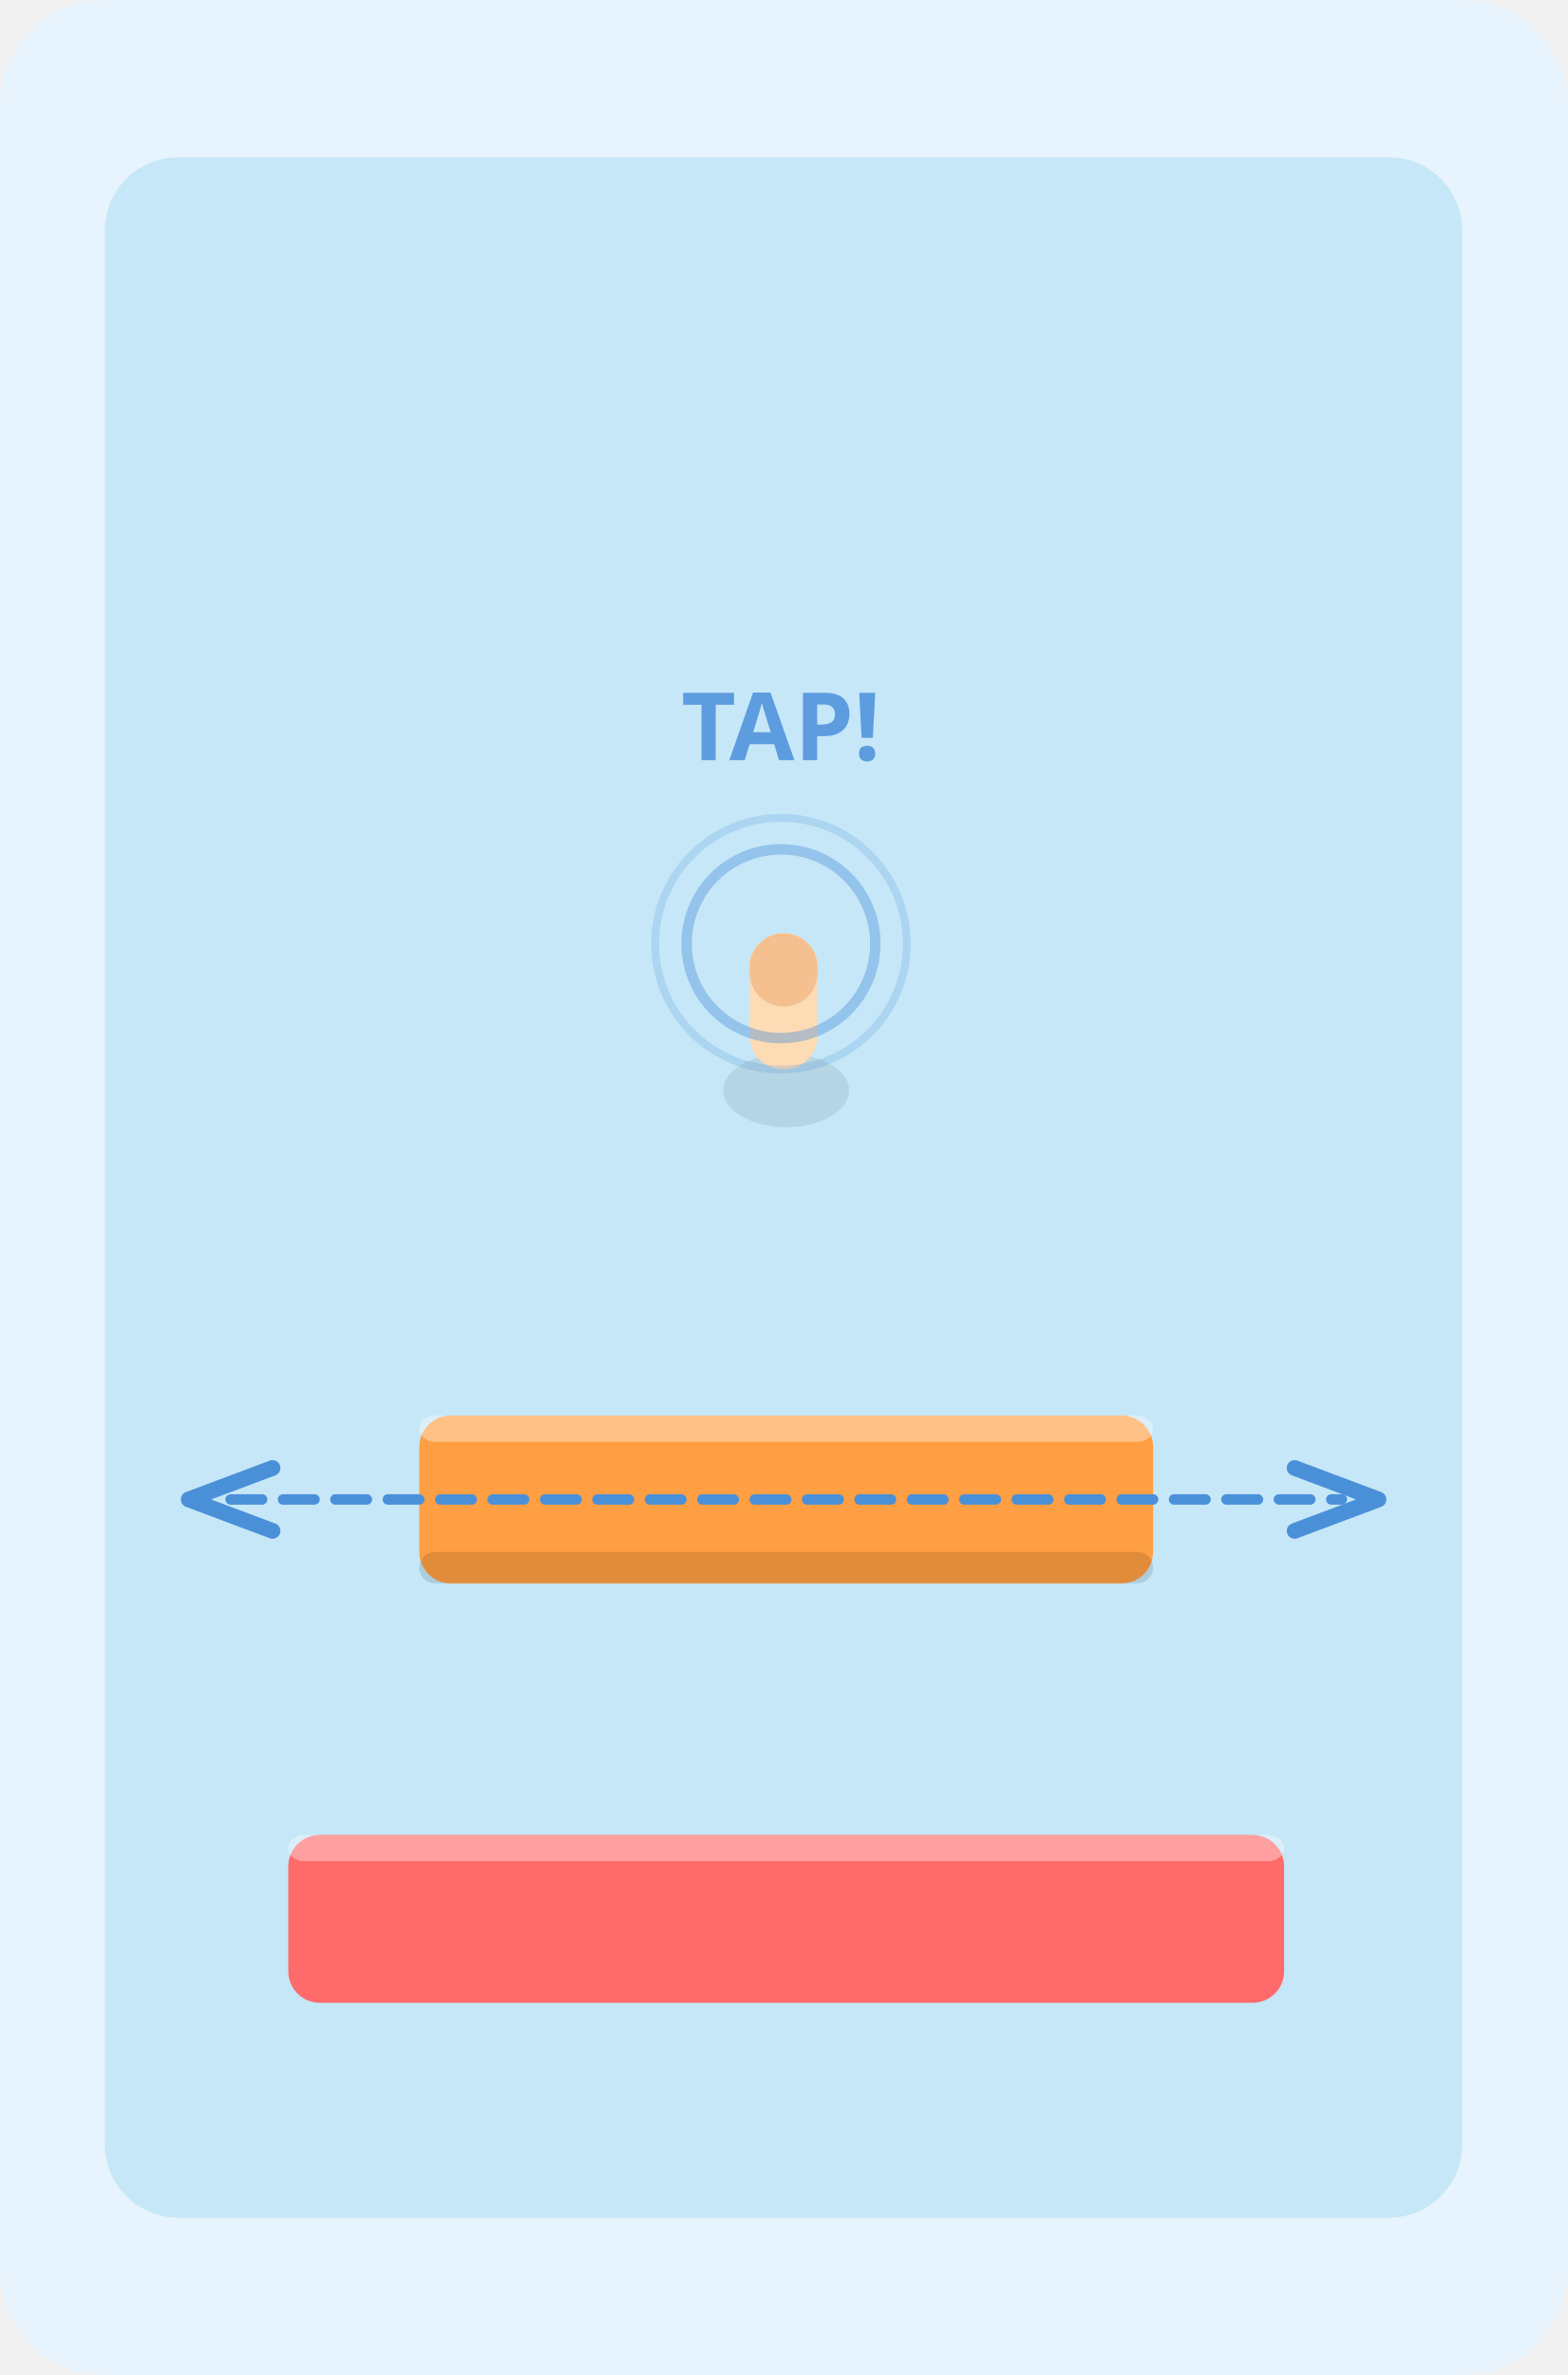
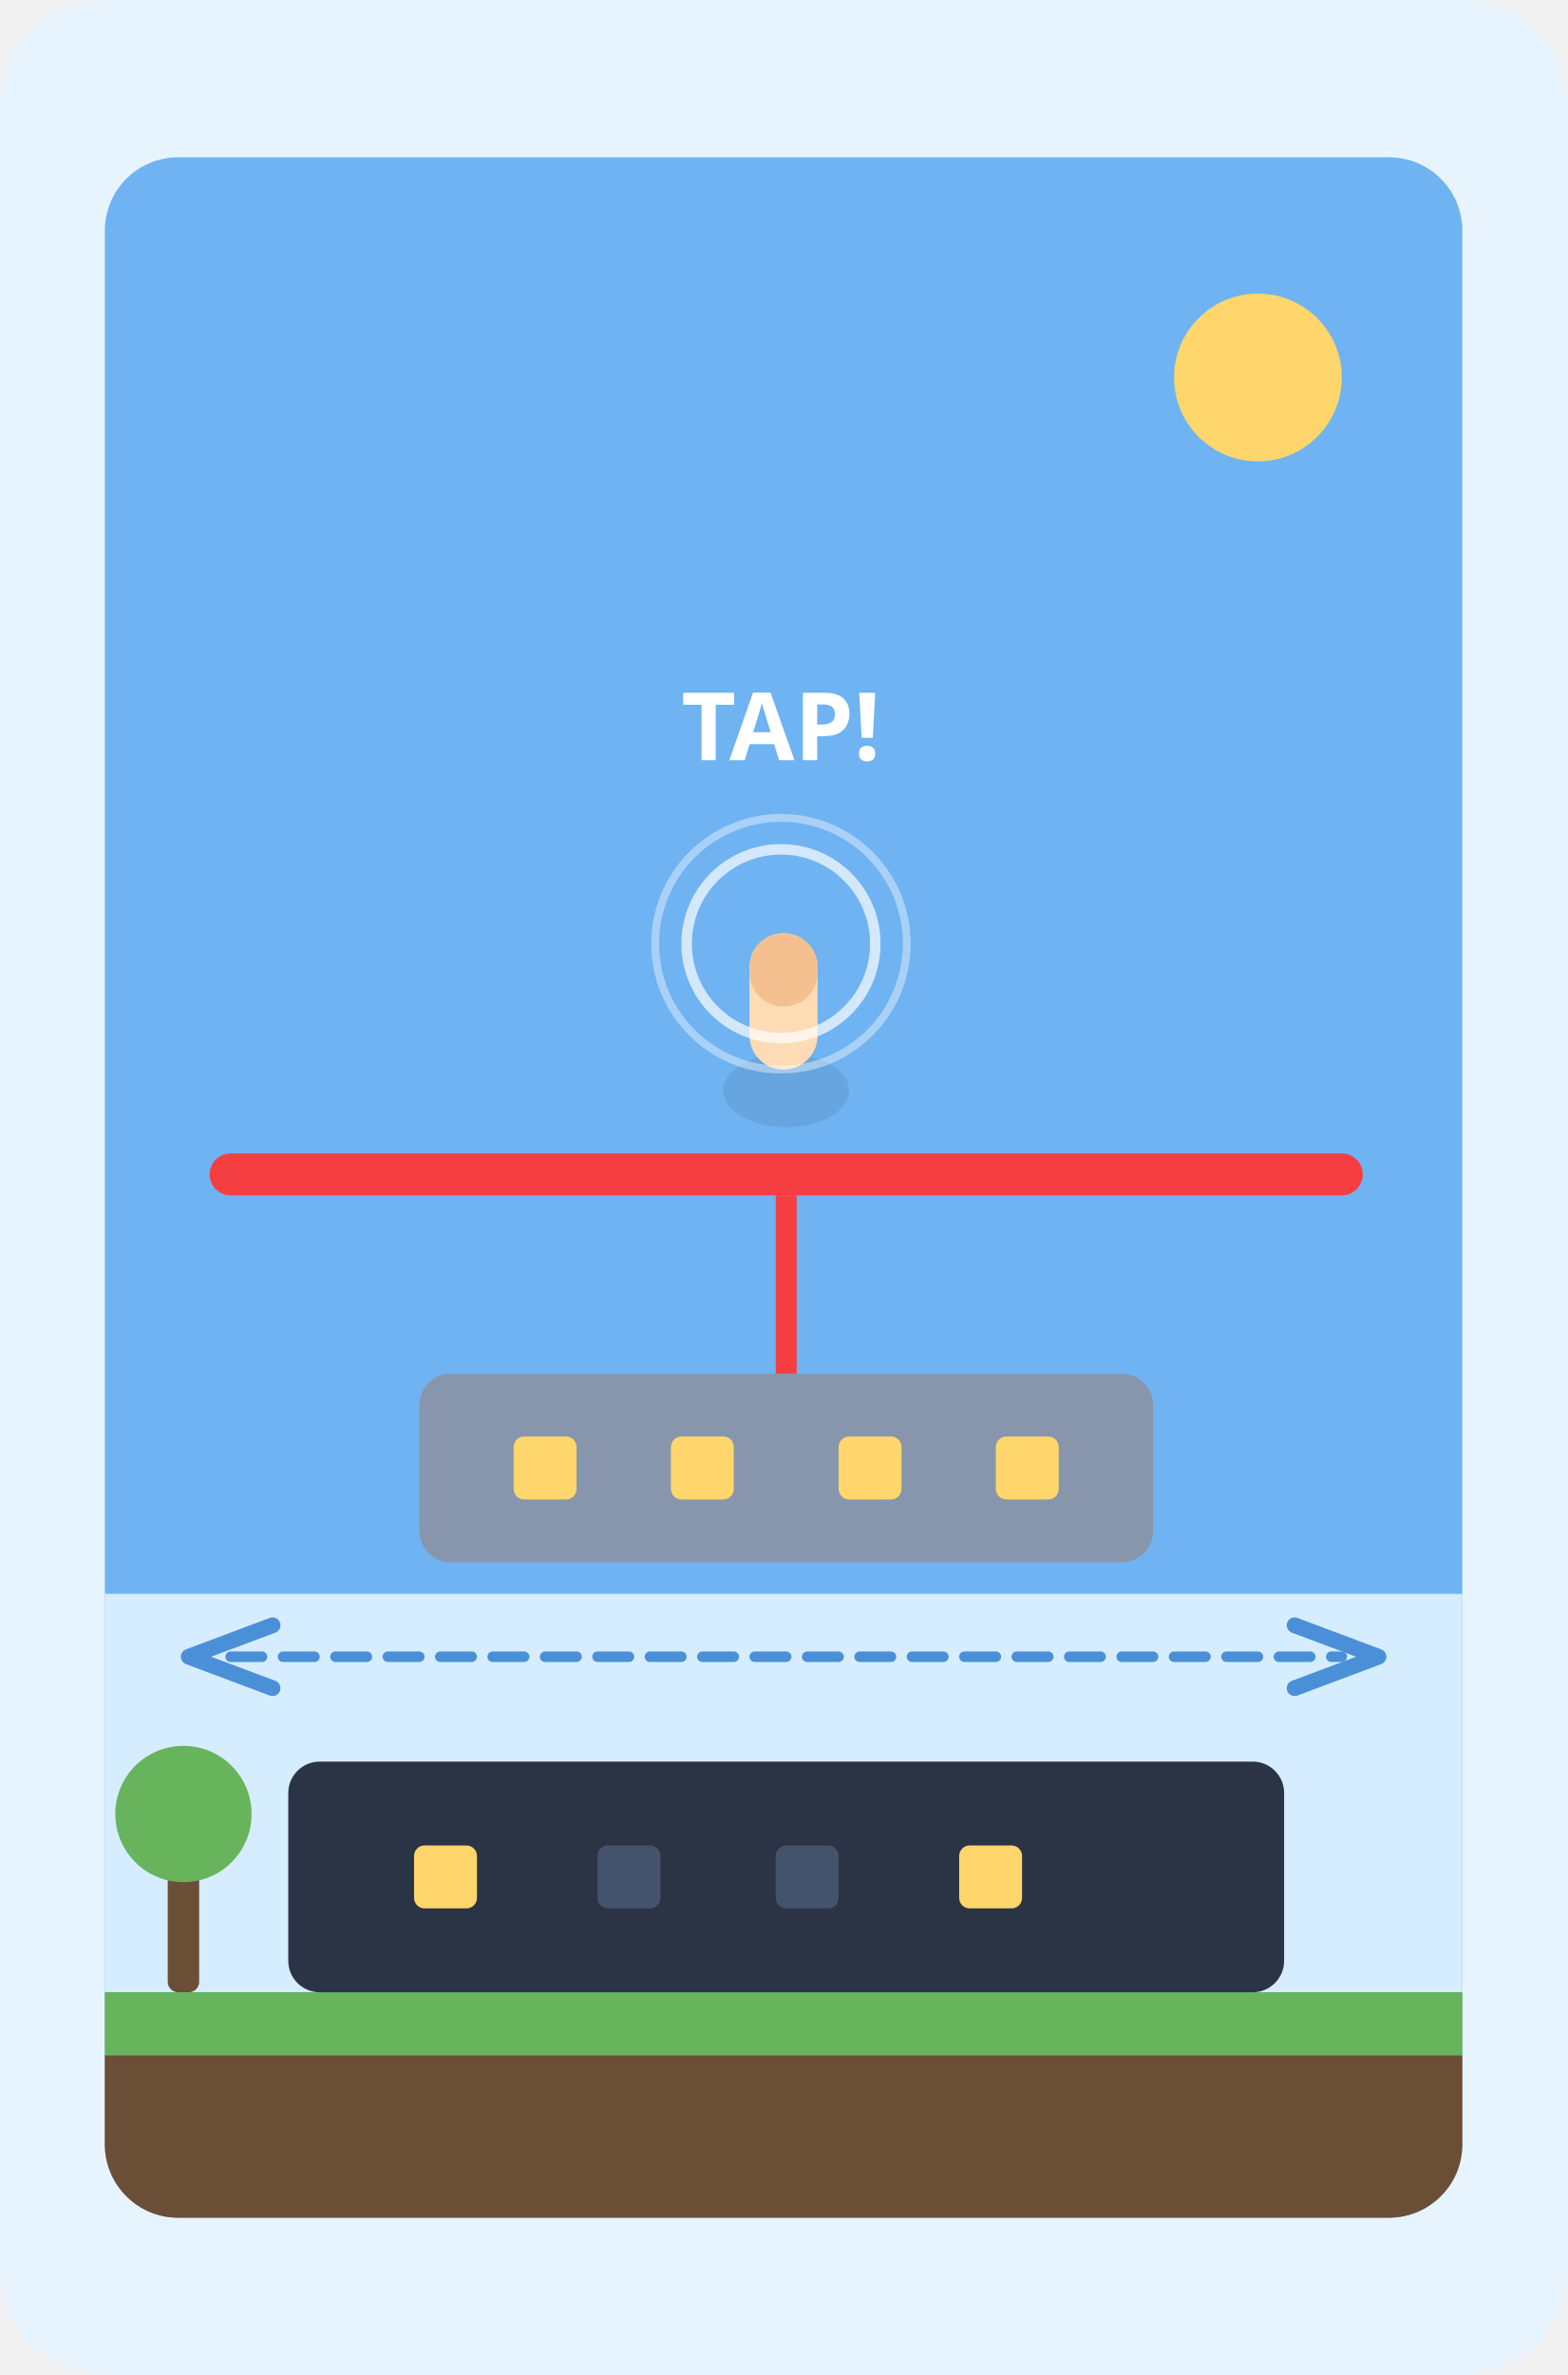
<svg xmlns="http://www.w3.org/2000/svg" width="299" height="453" viewBox="0 0 299 453" fill="none">
  <rect width="299" height="453" rx="20" fill="#E8F4FD" />
-   <rect x="20" y="30" width="259" height="393" rx="14" fill="#87CEEB" fill-opacity="0.35" />
-   <rect x="55" y="350" width="190" height="32" rx="6" fill="#FF6B6B" />
-   <rect x="55" y="350" width="190" height="5" rx="3" fill="rgba(255,255,255,0.35)" />
-   <rect x="80" y="270" width="140" height="32" rx="6" fill="#FF9F43" />
-   <rect x="80" y="270" width="140" height="5" rx="3" fill="rgba(255,255,255,0.35)" />
-   <rect x="80" y="296" width="140" height="6" rx="3" fill="rgba(0,0,0,0.12)" />
-   <line x1="44" y1="286" x2="256" y2="286" stroke="#4A90D9" stroke-width="2" stroke-dasharray="6 4" stroke-linecap="round" />
-   <path d="M52 280 L36 286 L52 292" fill="none" stroke="#4A90D9" stroke-width="3" stroke-linecap="round" stroke-linejoin="round" />
-   <path d="M247 280 L263 286 L247 292" fill="none" stroke="#4A90D9" stroke-width="3" stroke-linecap="round" stroke-linejoin="round" />
+   <rect x="20" y="30" width="259" height="393" rx="14" fill="#6FB3F2" />
+   <rect x="20" y="304" width="259" height="76" fill="#D6ECFF" />
+   <circle cx="240" cy="72" r="16" fill="#FFD66B" />
+   <path d="M20 392H279V409A14 14 0 0 1 265 423H34A14 14 0 0 1 20 409Z" fill="#6B4E36" />
+   <rect x="20" y="380" width="259" height="12" fill="#67B45C" />
+   <rect x="32" y="352" width="6" height="28" rx="2" fill="#6B4E36" />
+   <circle cx="35" cy="346" r="13" fill="#67B45C" />
+   <rect x="55" y="336" width="190" height="44" rx="6" fill="#2B3445" />
+   <rect x="79" y="352" width="12" height="12" rx="2" fill="#FFD66B" />
+   <rect x="114" y="352" width="12" height="12" rx="2" fill="#44536B" />
+   <rect x="148" y="352" width="12" height="12" rx="2" fill="#44536B" />
+   <rect x="183" y="352" width="12" height="12" rx="2" fill="#FFD66B" />
+   <rect x="40" y="220" width="220" height="8" rx="4" fill="#F53E41" />
+   <rect x="148" y="228" width="4" height="34" fill="#F53E41" />
+   <rect x="80" y="262" width="140" height="36" rx="6" fill="#8796AD" />
+   <rect x="98" y="274" width="12" height="12" rx="2" fill="#FFD66B" />
+   <rect x="128" y="274" width="12" height="12" rx="2" fill="#FFD66B" />
+   <rect x="160" y="274" width="12" height="12" rx="2" fill="#FFD66B" />
+   <rect x="190" y="274" width="12" height="12" rx="2" fill="#FFD66B" />
+   <line x1="44" y1="316" x2="256" y2="316" stroke="#4A90D9" stroke-width="2" stroke-dasharray="6 4" stroke-linecap="round" />
+   <path d="M52 310L36 316L52 322" stroke="#4A90D9" stroke-width="3" stroke-linecap="round" stroke-linejoin="round" />
+   <path d="M247 310L263 316L247 322" stroke="#4A90D9" stroke-width="3" stroke-linecap="round" stroke-linejoin="round" />
  <g transform="translate(134, 170)">
    <ellipse cx="16" cy="38" rx="12" ry="7" fill="rgba(0,0,0,0.08)" />
    <rect x="9" y="8" width="13" height="26" rx="6.5" fill="#FDDBB4" />
    <rect x="9" y="8" width="13" height="14" rx="6.5" fill="#F5C090" />
-     <circle cx="15" cy="10" r="18" stroke="#4A90D9" stroke-width="2" stroke-opacity="0.4" fill="none" />
-     <circle cx="15" cy="10" r="24" stroke="#4A90D9" stroke-width="1.5" stroke-opacity="0.2" fill="none" />
+     <circle cx="15" cy="10" r="18" stroke="white" stroke-width="2" stroke-opacity="0.7" />
+     <circle cx="15" cy="10" r="24" stroke="white" stroke-width="1.5" stroke-opacity="0.4" />
  </g>
-   <text x="149" y="145" text-anchor="middle" font-family="'Pretendard Variable', Pretendard, sans-serif" font-size="18" font-weight="700" fill="#4A90D9" fill-opacity="0.85">TAP!</text>
+   <text x="149" y="145" text-anchor="middle" font-family="'Pretendard Variable', Pretendard, sans-serif" font-size="18" font-weight="700" fill="white">TAP!</text>
</svg>
